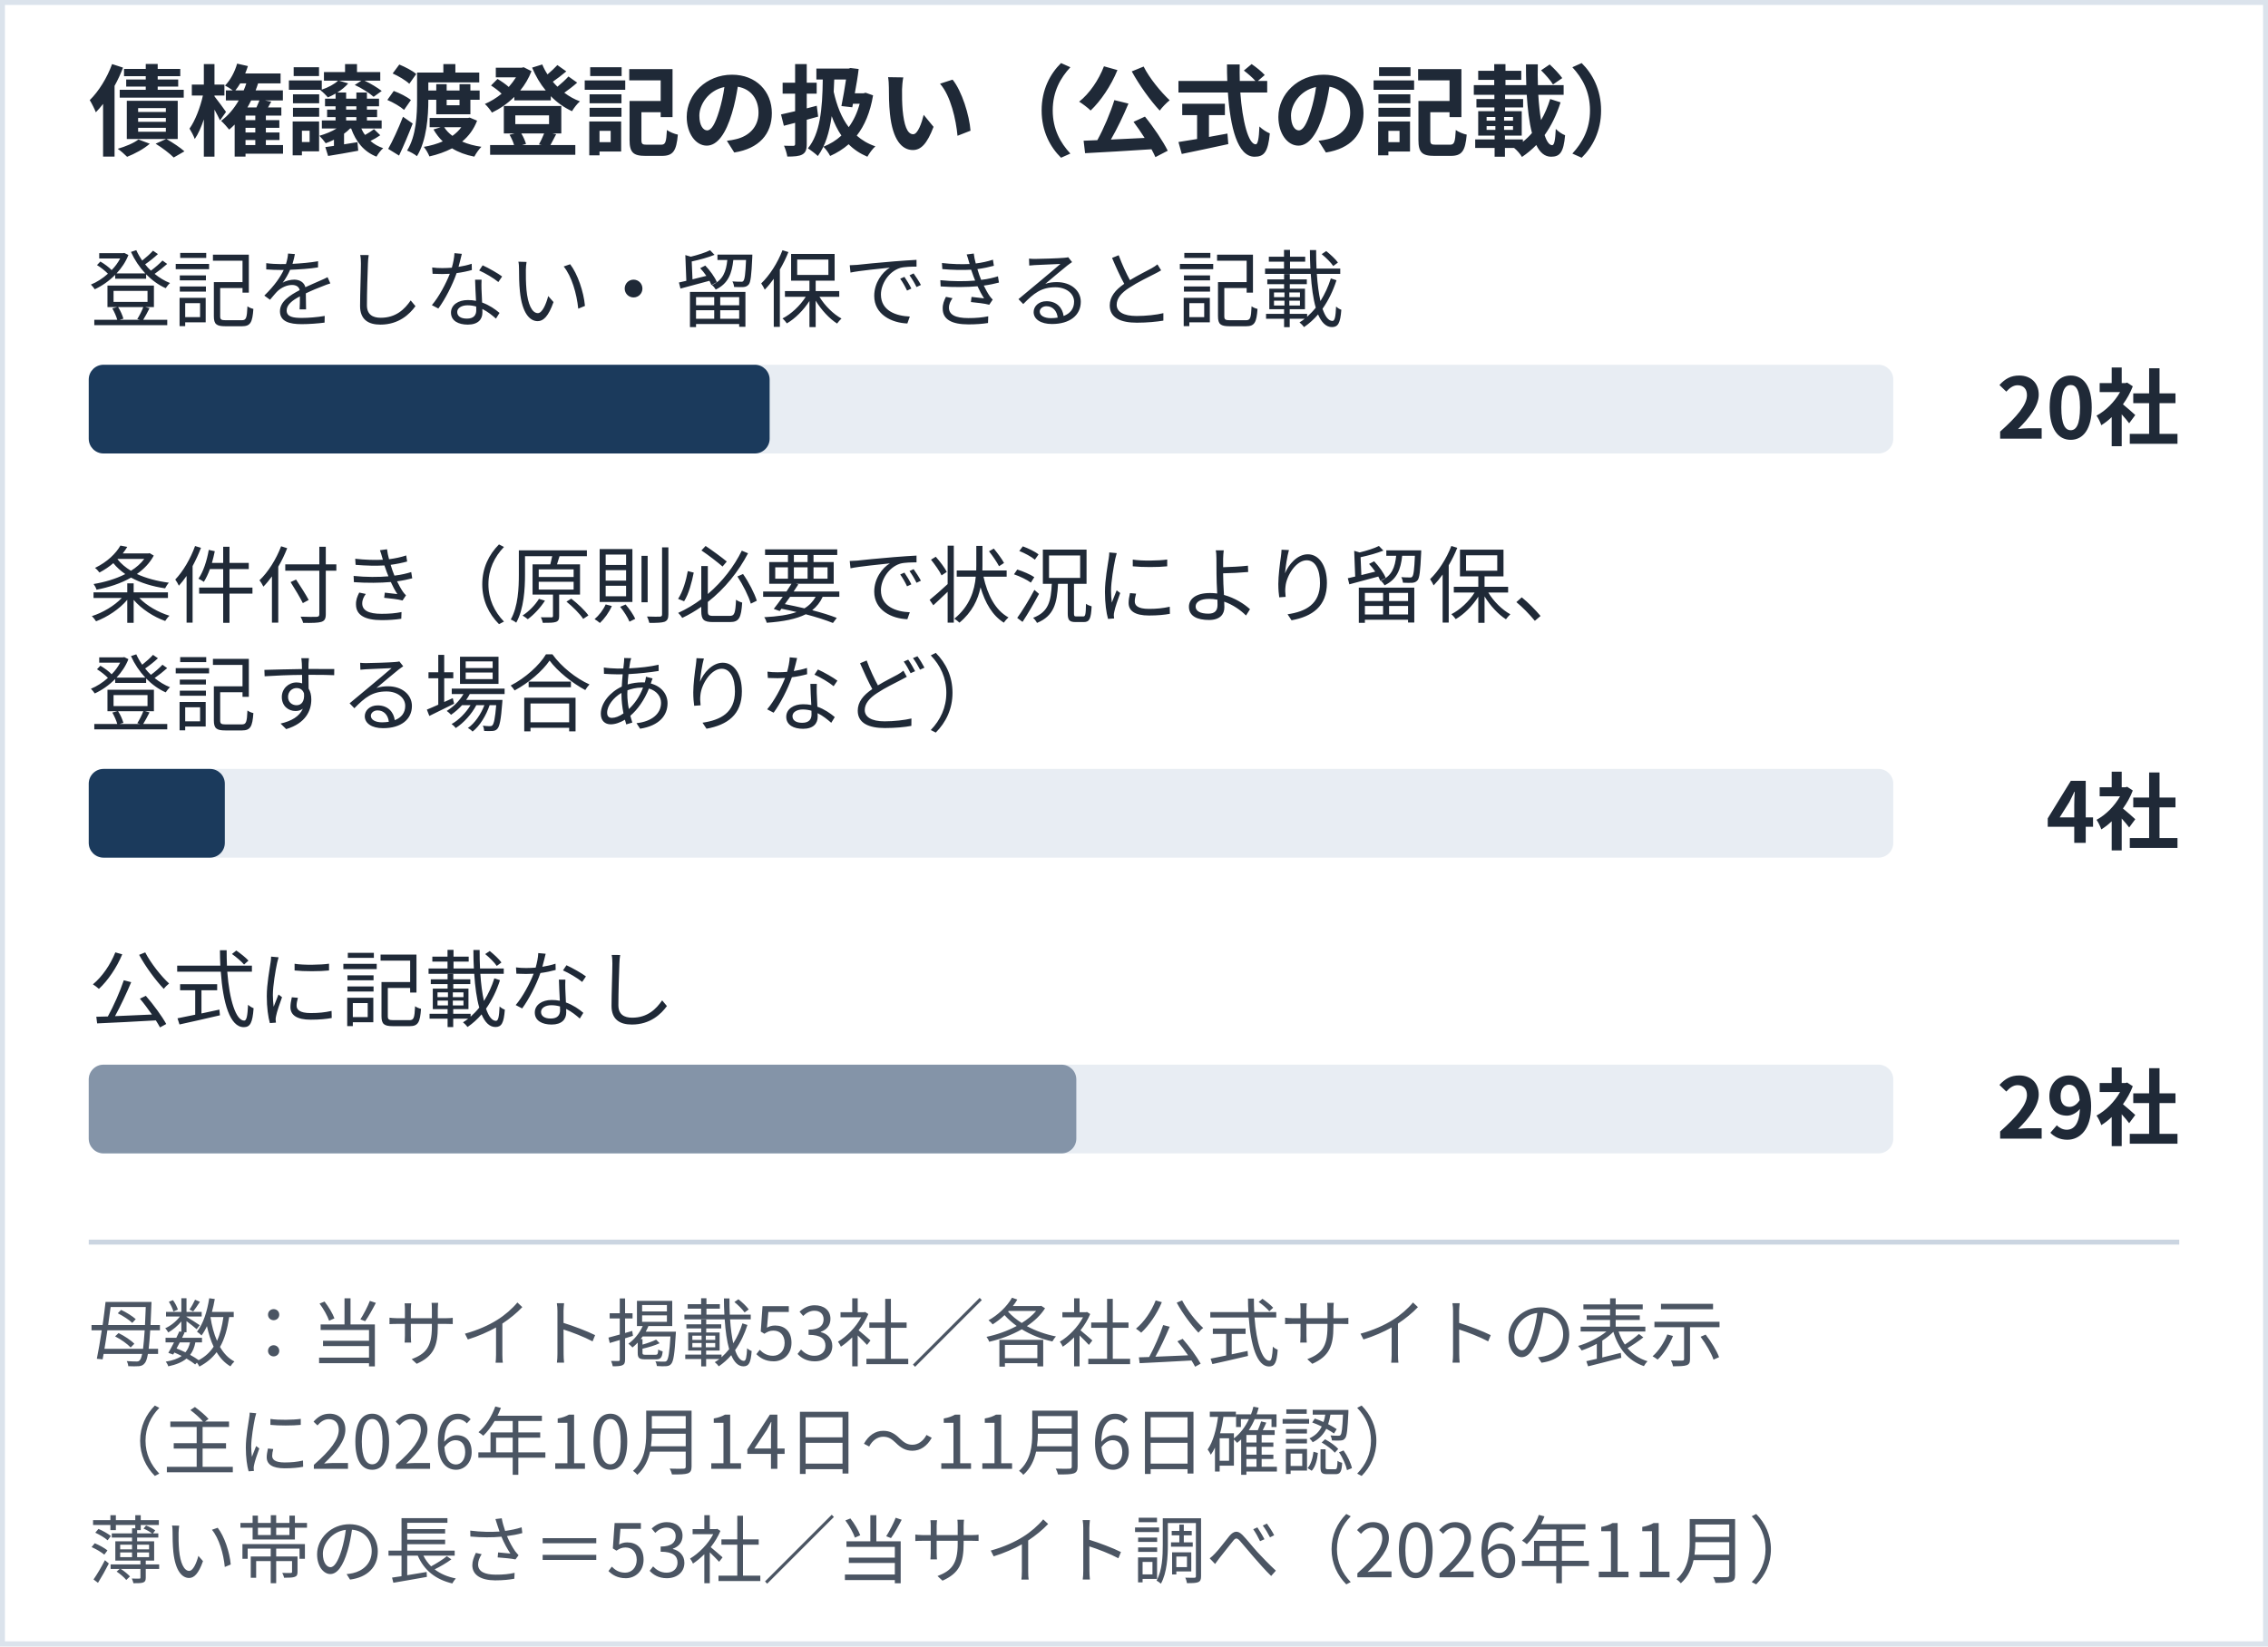
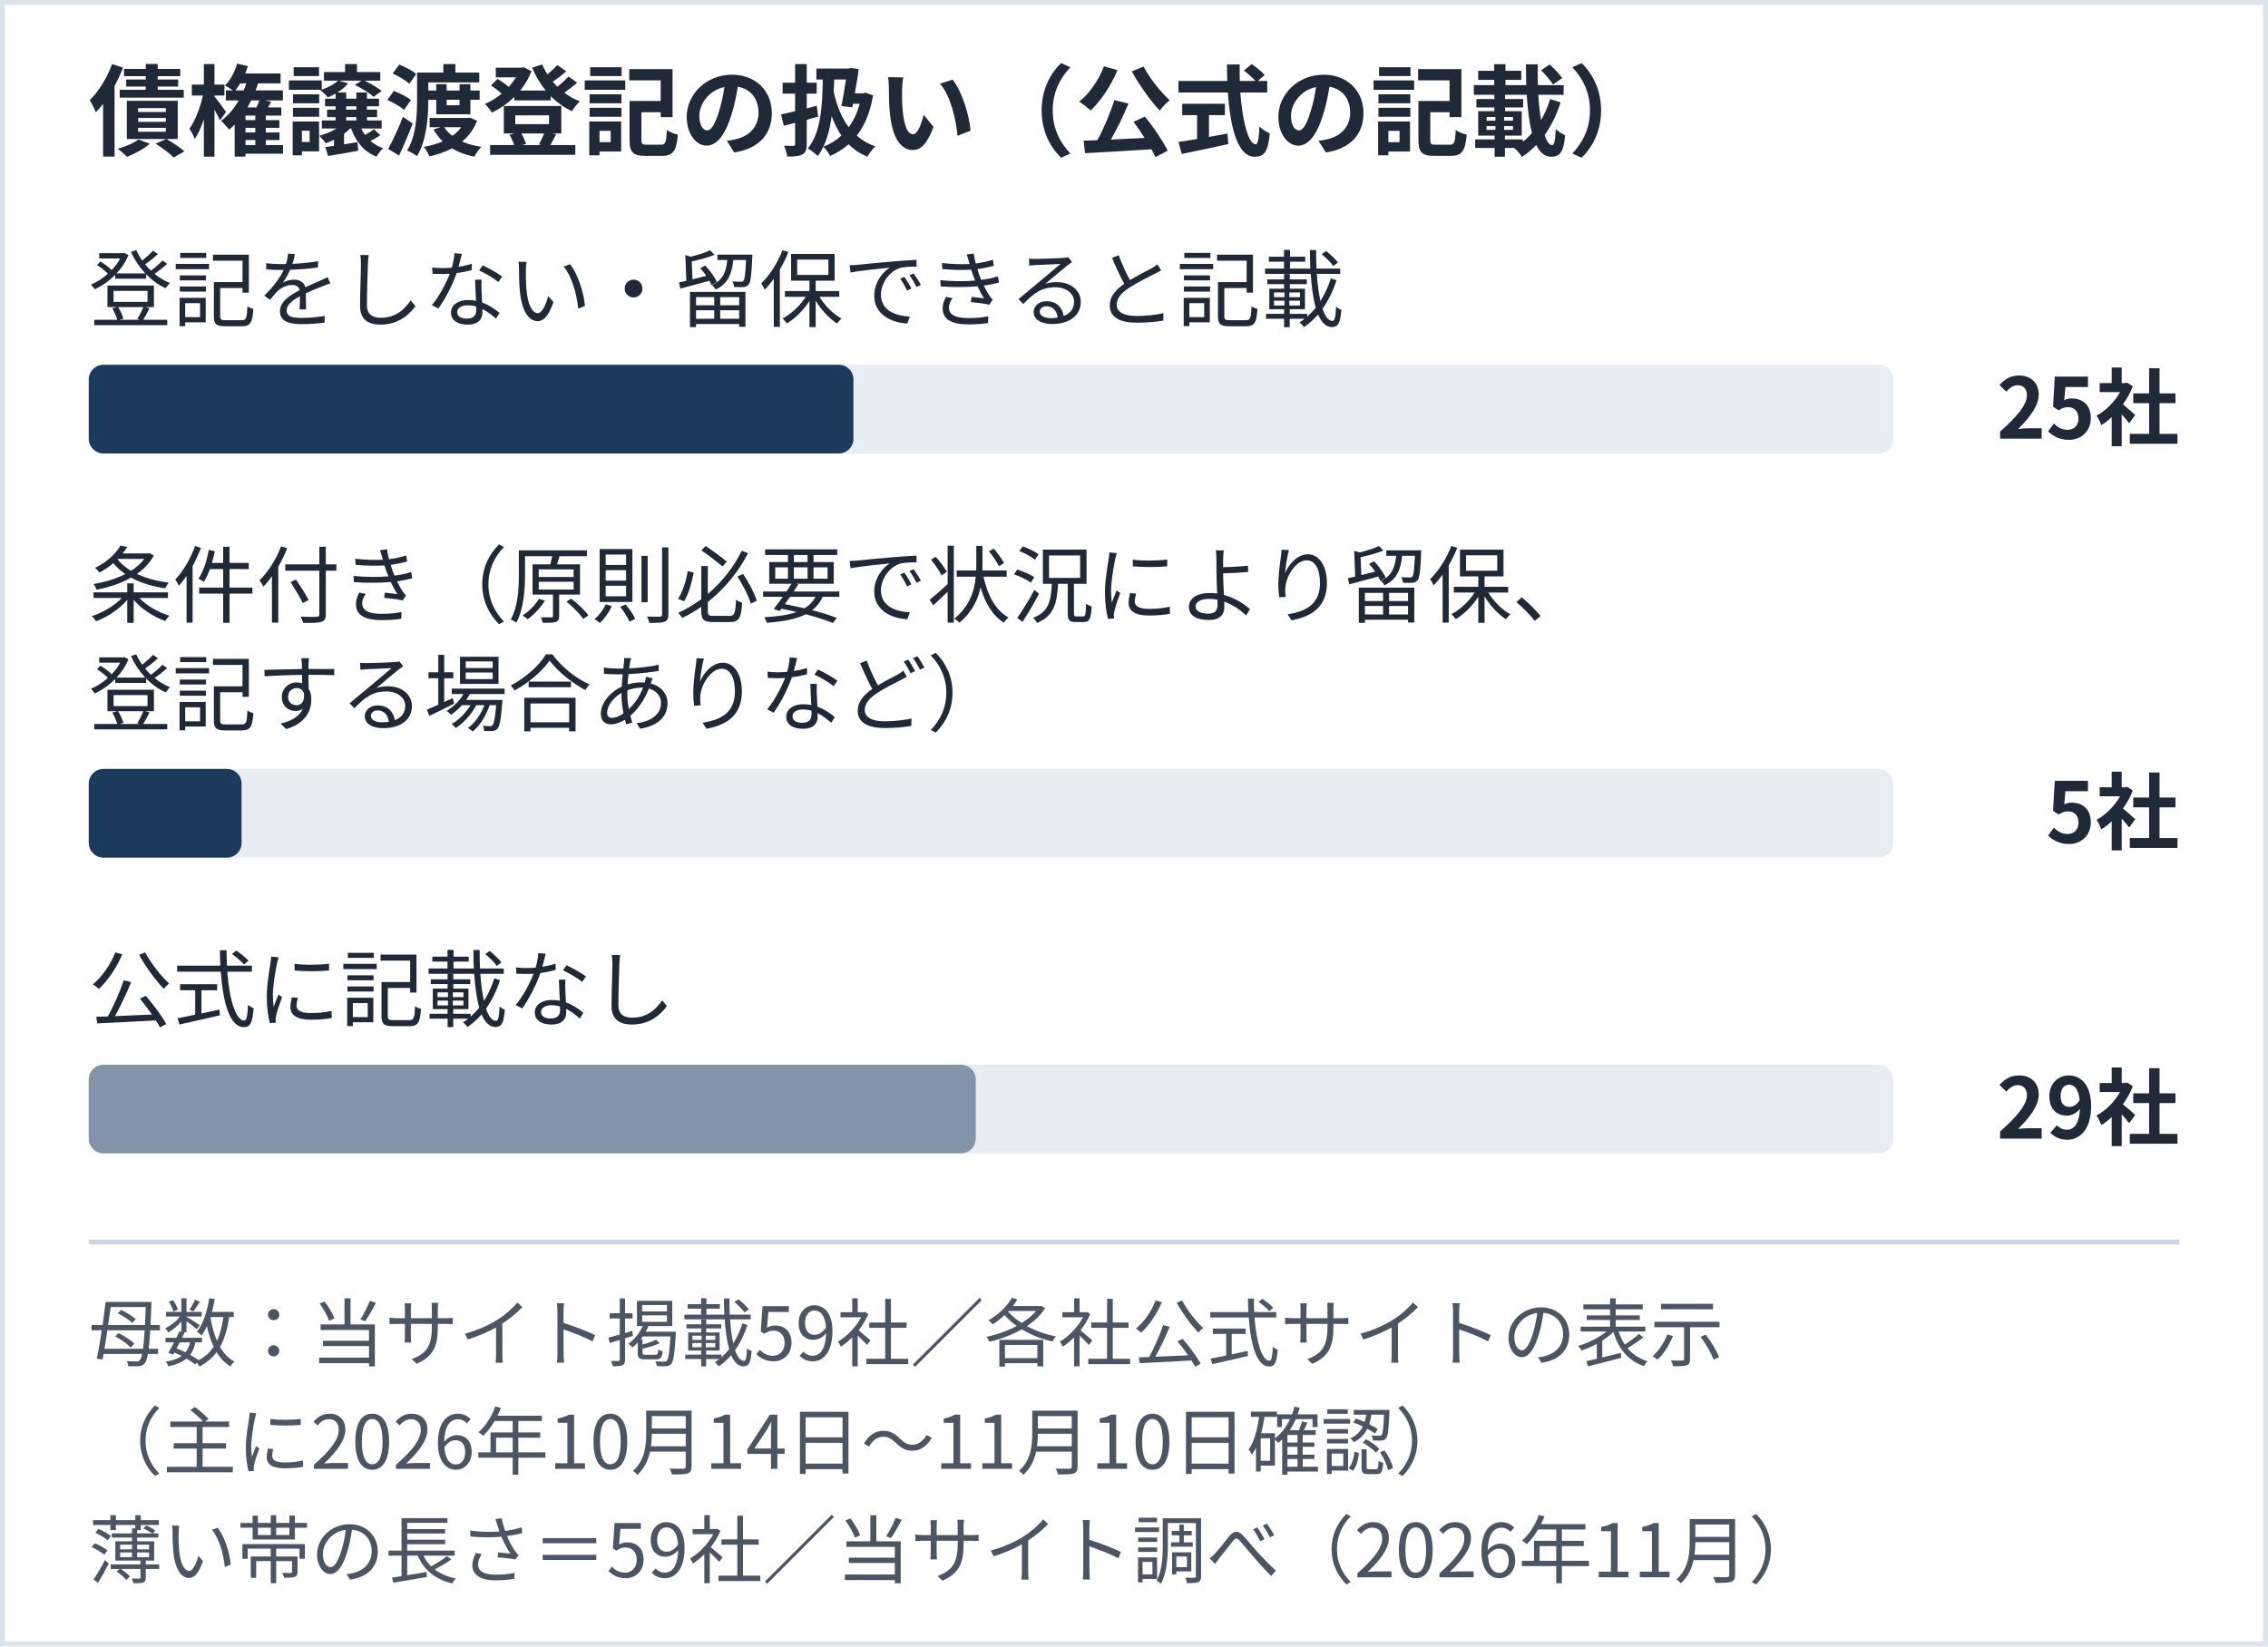
<svg xmlns="http://www.w3.org/2000/svg" width="460" height="334" viewBox="0 0 460 334" role="img" aria-labelledby="t d" font-family="'Hiragino Kaku Gothic ProN','Hiragino Sans','Noto Sans JP','Noto Sans CJK JP','Yu Gothic','YuGothic','Meiryo',sans-serif">
  <rect width="460" height="334" fill="#ffffff" />
  <rect x="0.5" y="0.5" width="459" height="333" fill="none" stroke="#dbe3ec" />
  <text x="18" y="30" font-size="20" font-weight="700" fill="#1f2937">債権譲渡登記の扱い（公式の記載）</text>
  <text x="18" y="65" font-size="17" fill="#1f2937">登記をしない・留保できると記載</text>
  <rect x="18" y="74" width="366" height="18" rx="3" fill="#e8edf3" />
-   <rect x="18" y="74" width="138.1" height="18" rx="3" fill="#1B3A5C" />
-   <text x="442" y="89" font-size="17" font-weight="700" text-anchor="end" fill="#1f2937">20社</text>
+   <rect x="18" y="74" width="155.1" height="18" rx="3" fill="#1B3A5C" />
+   <text x="442" y="89" font-size="17" font-weight="700" text-anchor="end" fill="#1f2937">25社</text>
  <text x="18" y="125" font-size="17" fill="#1f2937">条件付き（原則必要で状況により留保、</text>
  <text x="18" y="147" font-size="17" fill="#1f2937">登記する場合ありなど）</text>
  <rect x="18" y="156" width="366" height="18" rx="3" fill="#e8edf3" />
-   <rect x="18" y="156" width="27.6" height="18" rx="3" fill="#1B3A5C" />
-   <text x="442" y="171" font-size="17" font-weight="700" text-anchor="end" fill="#1f2937">4社</text>
+   <rect x="18" y="156" width="31.0" height="18" rx="3" fill="#1B3A5C" />
+   <text x="442" y="171" font-size="17" font-weight="700" text-anchor="end" fill="#1f2937">5社</text>
  <text x="18" y="207" font-size="17" fill="#1f2937">公式に記載なし</text>
  <rect x="18" y="216" width="366" height="18" rx="3" fill="#e8edf3" />
-   <rect x="18" y="216" width="200.3" height="18" rx="3" fill="#8494a8" />
+   <rect x="18" y="216" width="179.9" height="18" rx="3" fill="#8494a8" />
  <text x="442" y="231" font-size="17" font-weight="700" text-anchor="end" fill="#1f2937">29社</text>
  <line x1="18" y1="252" x2="442" y2="252" stroke="#cbd5e1" stroke-width="1" />
-   <text x="18" y="276" font-size="15" fill="#4b5563">母数：当サイト掲載53社／各社公式サイトの表示</text>
-   <text x="18" y="298" font-size="15" fill="#4b5563">（主に2026年10月14日〜11月6日確認）</text>
-   <text x="18" y="320" font-size="15" fill="#4b5563">薄い帯の長さ＝53社／当サイト調べ（2026年11月）</text>
+   <text x="18" y="276" font-size="15" fill="#4b5563">母数：当サイト掲載59社／各社公式サイトの表示</text>
+   <text x="18" y="298" font-size="15" fill="#4b5563">（主に2026年10月14日〜11月10日確認）</text>
+   <text x="18" y="320" font-size="15" fill="#4b5563">薄い帯の長さ＝59社／当サイト調べ（2026年11月）</text>
</svg>
